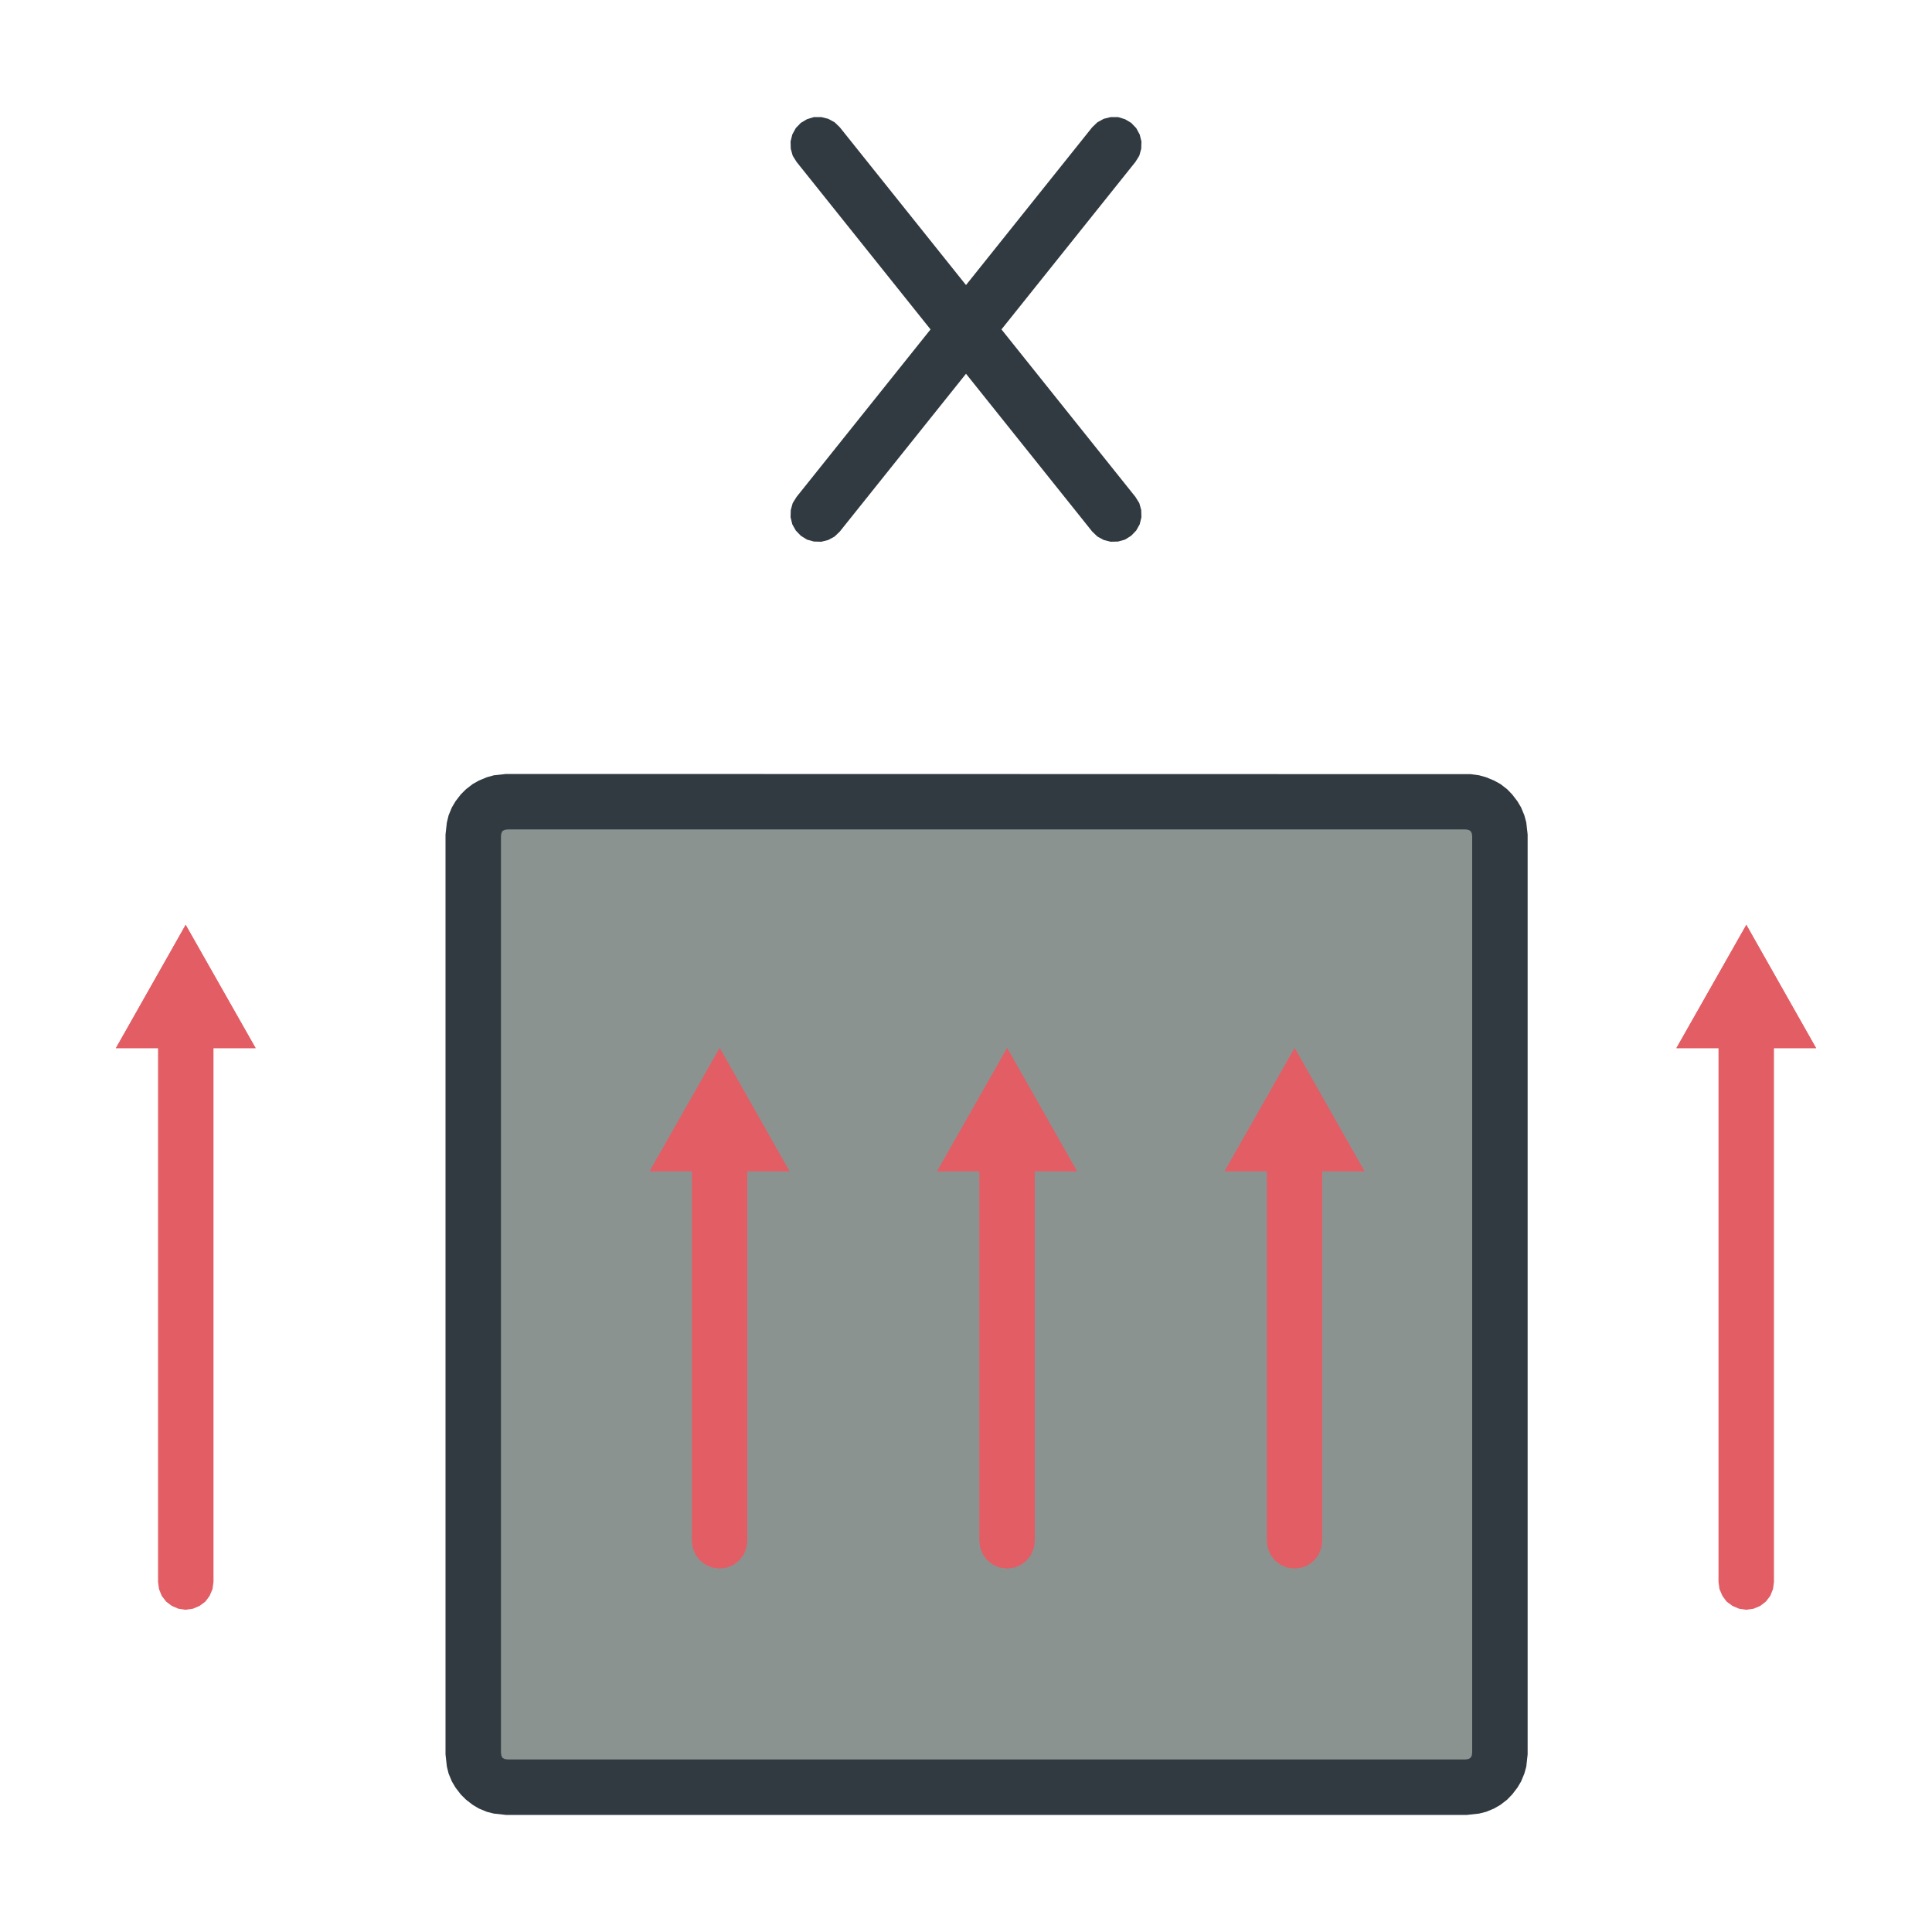
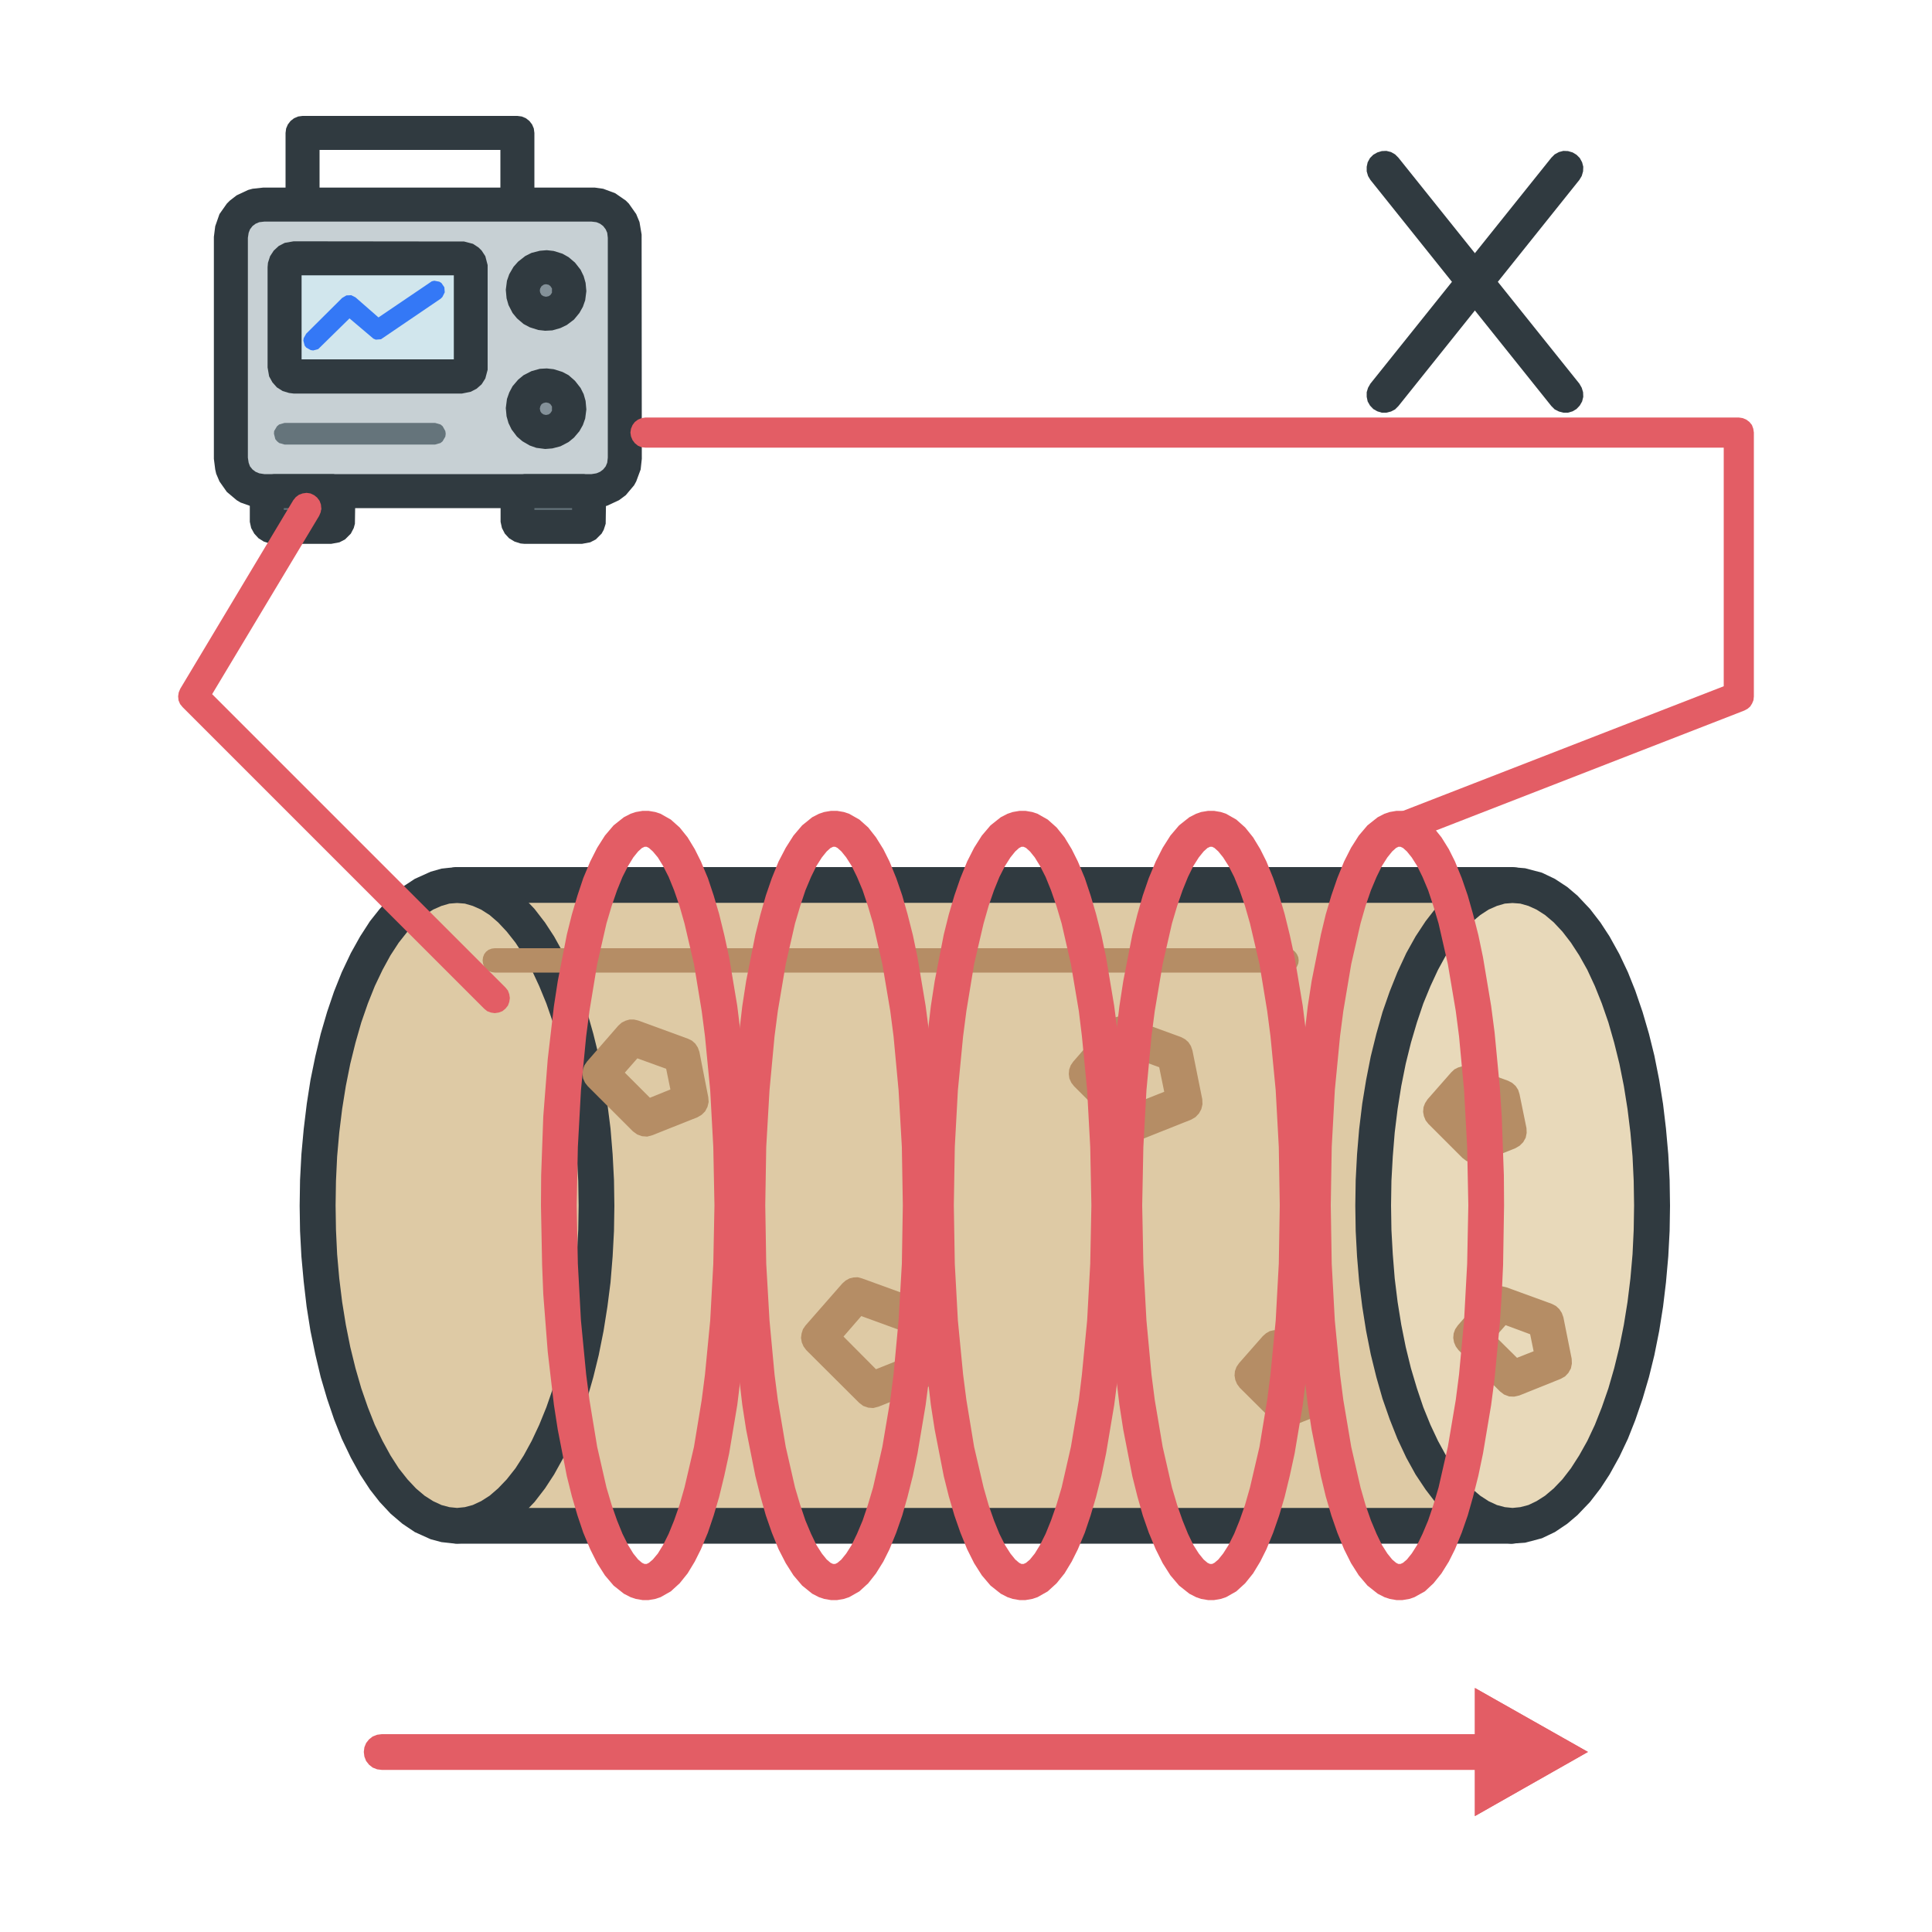
<svg xmlns="http://www.w3.org/2000/svg" viewBox="0 0 1000 1000" role="img" aria-labelledby="title desc">
-   <path fill="#8B9391" d="M759.3 414.9 L763.7 415.5 L767.8 417.2 L771.4 419.9 L774.1 423.4 L775.8 427.5 L776.3 431.9 L776.3 908.1 L775.8 912.5 L774.1 916.6 L771.4 920.1 L767.8 922.8 L763.7 924.5 L759.3 925.1 L261.9 925.1 L257.5 924.5 L253.4 922.8 L249.9 920.1 L247.2 916.6 L245.5 912.5 L244.9 908.1 L244.9 431.9 L245.5 427.5 L247.2 423.4 L249.9 419.9 L253.4 417.2 L257.5 415.5 L261.9 414.9 Z" />
-   <path fill="#303A40" d="M761.2 400.7 L765.6 401.3 L769.2 402.3 L773.3 404.0 L776.6 405.8 L780.1 408.5 L782.7 411.2 L785.4 414.7 L787.3 417.9 L789.0 422.0 L790.0 425.7 L790.7 431.9 L790.7 908.1 L790.0 914.4 L789.0 918.0 L787.3 922.1 L785.4 925.3 L782.7 928.8 L780.1 931.5 L776.6 934.2 L773.3 936.1 L769.2 937.8 L765.6 938.7 L759.3 939.4 L261.9 939.4 L255.6 938.7 L252.0 937.8 L247.9 936.1 L244.7 934.2 L241.2 931.5 L238.5 928.8 L235.8 925.3 L233.9 922.1 L232.2 918.0 L231.3 914.4 L230.6 908.1 L230.6 431.9 L231.3 425.7 L232.2 422.0 L233.9 417.9 L235.8 414.7 L238.5 411.2 L241.2 408.5 L244.7 405.8 L247.9 404.0 L252.0 402.3 L255.6 401.3 L261.9 400.6 Z M758.4 429.3 L262.9 429.3 L261.3 429.5 L260.1 430.1 L259.5 431.3 L259.3 432.9 L259.3 907.1 L259.5 908.7 L260.1 909.9 L261.3 910.5 L262.9 910.7 L758.4 910.7 L760.0 910.5 L761.1 909.9 L761.8 908.7 L762.0 907.1 L762.0 432.9 L761.8 431.3 L761.1 430.1 L760.0 429.5 Z" />
-   <path fill="#303A40" d="M565.3 275.1 L412.3 83.8 L410.3 80.6 L409.3 77.0 L409.2 73.2 L410.1 69.6 L411.9 66.3 L414.5 63.6 L417.7 61.7 L421.3 60.6 L425.1 60.6 L428.7 61.5 L432.0 63.3 L434.7 65.9 L587.7 257.2 L589.7 260.4 L590.7 264.0 L590.8 267.7 L589.9 271.4 L588.1 274.6 L585.5 277.3 L582.3 279.3 L578.7 280.3 L574.9 280.4 L571.3 279.5 L568.0 277.7 Z" />
-   <path fill="#303A40" d="M412.3 257.2 L565.3 65.9 L568.0 63.3 L571.3 61.5 L574.9 60.6 L578.7 60.6 L582.3 61.7 L585.5 63.6 L588.1 66.3 L589.9 69.6 L590.8 73.2 L590.7 77.0 L589.7 80.6 L587.7 83.8 L434.7 275.1 L432.0 277.7 L428.7 279.5 L425.1 280.4 L421.3 280.3 L417.7 279.3 L414.5 277.3 L411.9 274.6 L410.1 271.4 L409.2 267.7 L409.3 264.0 L410.3 260.4 Z" />
-   <path fill="#E35D65" d="M386.8 574.4 L386.8 797.6 L386.3 801.3 L384.9 804.7 L382.6 807.7 L379.6 810.0 L376.2 811.4 L372.5 811.9 L368.7 811.4 L365.3 810.0 L362.3 807.7 L360.0 804.7 L358.6 801.3 L358.1 797.6 L358.1 574.4 L358.6 570.6 L360.0 567.2 L362.3 564.2 L365.3 561.9 L368.7 560.5 L372.5 560.0 L376.2 560.5 L379.6 561.9 L382.6 564.2 L384.9 567.2 L386.3 570.6 Z" />
-   <path fill="#E35D65" d="M372.5 542.5 L408.6 606.2 L336.3 606.2 Z" />
-   <path fill="#E35D65" d="M372.5 542.5 L408.6 606.2 L336.3 606.2 Z" />
-   <path fill="#E35D65" d="M535.6 574.4 L535.6 797.6 L535.1 801.3 L533.7 804.7 L531.4 807.7 L528.4 810.0 L525.0 811.4 L521.3 811.9 L517.5 811.4 L514.1 810.0 L511.1 807.7 L508.8 804.7 L507.4 801.3 L506.9 797.6 L506.9 574.4 L507.4 570.6 L508.8 567.2 L511.1 564.2 L514.1 561.9 L517.5 560.5 L521.3 560.0 L525.0 560.5 L528.4 561.9 L531.4 564.2 L533.7 567.2 L535.1 570.6 Z" />
-   <path fill="#E35D65" d="M521.3 542.5 L557.4 606.2 L485.1 606.2 Z" />
-   <path fill="#E35D65" d="M521.3 542.5 L557.4 606.2 L485.1 606.2 Z" />
-   <path fill="#E35D65" d="M684.4 574.4 L684.4 797.6 L683.9 801.3 L682.5 804.7 L680.2 807.7 L677.2 810.0 L673.8 811.4 L670.1 811.9 L666.3 811.4 L662.9 810.0 L659.9 807.7 L657.6 804.7 L656.2 801.3 L655.7 797.6 L655.7 574.4 L656.2 570.6 L657.6 567.2 L659.9 564.2 L662.9 561.9 L666.3 560.5 L670.1 560.0 L673.8 560.5 L677.2 561.9 L680.2 564.2 L682.5 567.2 L683.9 570.6 Z" />
-   <path fill="#E35D65" d="M670.1 542.5 L706.2 606.2 L633.9 606.2 Z" />
-   <path fill="#E35D65" d="M670.1 542.5 L706.2 606.2 L633.9 606.2 Z" />
-   <path fill="#E35D65" d="M110.5 510.6 L110.5 818.8 L110.0 822.5 L108.5 826.0 L106.3 829.0 L103.3 831.2 L99.8 832.7 L96.1 833.2 L92.4 832.7 L88.9 831.2 L86.0 829.0 L83.7 826.0 L82.3 822.5 L81.8 818.8 L81.8 510.6 L82.3 506.9 L83.7 503.4 L86.0 500.4 L88.9 498.2 L92.4 496.7 L96.1 496.2 L99.8 496.7 L103.3 498.2 L106.3 500.4 L108.5 503.4 L110.0 506.9 Z" />
-   <path fill="#E35D65" d="M96.1 478.7 L132.3 542.5 L60.0 542.5 Z" />
-   <path fill="#E35D65" d="M96.1 478.7 L132.3 542.5 L60.0 542.5 Z" />
-   <path fill="#E35D65" d="M918.2 510.6 L918.2 818.8 L917.7 822.5 L916.3 826.0 L914.0 829.0 L911.1 831.2 L907.6 832.7 L903.9 833.2 L900.2 832.7 L896.7 831.2 L893.7 829.0 L891.5 826.0 L890.0 822.5 L889.5 818.8 L889.5 510.6 L890.0 506.9 L891.5 503.4 L893.7 500.4 L896.7 498.2 L900.2 496.7 L903.9 496.2 L907.6 496.7 L911.1 498.2 L914.0 500.4 L916.3 503.4 L917.7 506.9 Z" />
-   <path fill="#E35D65" d="M903.9 478.7 L940.0 542.5 L867.7 542.5 Z" />
-   <path fill="#E35D65" d="M903.9 478.7 L940.0 542.5 L867.7 542.5 Z" />
+   <path fill="#DECAA5" d="M782.9 458.1 L782.9 789.8 L236.6 789.8 L236.6 458.1 Z" />
+   <path fill="#303A40" d="M782.9 448.8 L785.3 449.1 L787.6 450.0 L789.5 451.5 L790.9 453.4 L791.9 455.7 L792.2 458.1 L792.2 789.8 L791.9 792.2 L790.9 794.4 L789.5 796.3 L787.6 797.8 L785.3 798.7 L782.9 799.0 L236.6 799.0 L234.2 798.7 L232.0 797.8 L230.0 796.3 L228.6 794.4 L227.6 792.2 L227.3 789.8 L227.3 458.1 L227.6 455.7 L228.6 453.4 L230.0 451.5 L232.0 450.0 L234.2 449.1 L236.6 448.8 Z M773.7 467.3 L245.9 467.3 L245.9 780.5 L773.7 780.5 Z" />
+   <path fill="#DECAA5" d="M308.8 623.9 L308.6 636.9 L307.9 649.9 L306.8 662.6 L305.2 675.2 L303.3 687.4 L300.9 699.2 L298.1 710.6 L295.0 721.4 L291.5 731.6 L287.6 741.2 L283.5 750.0 L279.0 758.1 L274.3 765.3 L269.4 771.7 L264.2 777.1 L258.9 781.7 L253.4 785.2 L247.9 787.7 L242.2 789.3 L236.6 789.8 L230.9 789.3 L225.3 787.7 L219.7 785.2 L214.3 781.7 L209.0 777.1 L203.8 771.7 L198.9 765.3 L194.2 758.1 L189.7 750.0 L185.5 741.2 L181.7 731.6 L178.2 721.4 L175.0 710.6 L172.3 699.2 L169.9 687.4 L167.9 675.2 L166.4 662.6 L165.3 649.9 L164.6 636.9 L164.4 623.9 L164.6 610.9 L165.3 598.0 L166.4 585.2 L167.9 572.7 L169.9 560.5 L172.3 548.6 L175.0 537.3 L178.2 526.4 L181.7 516.2 L185.5 506.6 L189.7 497.8 L194.2 489.7 L198.9 482.5 L203.8 476.1 L209.0 470.7 L214.3 466.2 L219.7 462.7 L225.3 460.1 L230.9 458.6 L236.6 458.1 L242.2 458.6 L247.9 460.1 L253.4 462.7 L258.9 466.2 L264.2 470.7 L269.4 476.1 L274.3 482.5 L279.0 489.7 L283.5 497.8 L287.6 506.6 L291.5 516.2 L295.0 526.4 L298.1 537.3 L300.9 548.6 L303.3 560.5 L305.2 572.7 L306.8 585.2 L307.9 598.0 L308.6 610.9 Z" />
+   <path fill="#303A40" d="M318.0 624.1 L317.8 637.1 L317.1 650.3 L316.0 663.8 L314.4 676.3 L312.4 688.9 L309.9 701.4 L307.1 712.8 L303.9 724.0 L300.1 735.1 L296.2 744.7 L291.9 754.0 L286.8 763.2 L282.1 770.4 L276.7 777.4 L270.2 784.2 L264.9 788.7 L258.5 793.0 L251.7 796.2 L243.1 798.5 L235.8 799.0 L228.5 798.2 L222.9 796.7 L214.7 793.0 L208.3 788.7 L202.2 783.5 L196.5 777.4 L191.5 771.0 L186.4 763.2 L181.6 754.5 L176.9 744.7 L172.9 734.6 L169.3 724.0 L166.0 712.8 L163.2 701.0 L160.7 688.9 L158.7 676.3 L157.2 663.4 L156.0 650.3 L155.3 637.1 L155.1 624.1 L155.3 610.8 L156.0 597.5 L157.2 584.4 L158.8 571.2 L160.7 559.0 L163.2 546.8 L166.0 535.1 L169.3 523.8 L172.9 513.2 L176.9 503.2 L181.6 493.3 L186.4 484.7 L191.5 476.8 L196.5 470.5 L202.2 464.3 L208.3 459.1 L214.7 454.9 L222.9 451.2 L228.5 449.6 L235.8 448.8 L243.1 449.4 L251.7 451.7 L258.5 454.9 L264.9 459.1 L270.2 463.6 L276.7 470.5 L282.1 477.5 L286.8 484.7 L291.9 493.9 L296.2 503.2 L300.1 512.7 L303.9 523.8 L307.1 535.1 L309.9 546.4 L312.4 559.0 L314.4 571.5 L316.0 584.1 L317.1 597.5 L317.8 610.8 Z M299.5 623.9 L299.3 611.2 L298.6 598.6 L297.6 586.2 L296.1 574.0 L294.2 562.1 L291.9 550.6 L289.2 539.7 L286.2 529.2 L282.8 519.4 L279.1 510.4 L275.2 502.0 L271.1 494.5 L266.8 487.9 L262.3 482.2 L257.8 477.4 L253.4 473.6 L249.0 470.8 L244.7 468.9 L240.6 467.7 L236.6 467.4 L232.6 467.7 L228.5 468.9 L224.2 470.8 L219.8 473.6 L215.3 477.4 L210.9 482.2 L206.4 487.9 L202.1 494.5 L198.0 502.0 L194.0 510.4 L190.4 519.4 L187.0 529.2 L184.0 539.7 L181.3 550.6 L179.0 562.1 L177.1 574.0 L175.6 586.2 L174.5 598.6 L173.9 611.2 L173.7 623.9 L173.9 636.6 L174.5 649.2 L175.6 661.7 L177.1 673.9 L179.0 685.7 L181.3 697.2 L184.0 708.2 L187.0 718.6 L190.4 728.4 L194.0 737.5 L198.0 745.8 L202.1 753.3 L206.4 760.0 L210.9 765.7 L215.3 770.4 L219.8 774.2 L224.2 777.0 L228.5 779.0 L232.6 780.1 L236.6 780.5 L240.6 780.1 L244.7 779.0 L249.0 777.0 L253.4 774.2 L257.8 770.4 L262.3 765.7 L266.8 760.0 L271.1 753.3 L275.2 745.8 L279.1 737.5 L282.8 728.4 L286.2 718.6 L289.2 708.2 L291.9 697.2 L294.2 685.7 L296.1 673.9 L297.6 661.7 L298.6 649.2 L299.3 636.6 Z" />
+   <path fill="#E8D9BA" d="M855.1 623.9 L854.9 636.9 L854.2 649.9 L853.1 662.6 L851.6 675.2 L849.6 687.4 L847.2 699.2 L844.5 710.6 L841.3 721.4 L837.8 731.6 L834.0 741.2 L829.8 750.0 L825.4 758.1 L820.6 765.3 L815.7 771.7 L810.5 777.1 L805.2 781.7 L799.8 785.2 L794.2 787.7 L788.6 789.3 L782.9 789.8 L777.3 789.3 L771.6 787.7 L766.1 785.2 L760.6 781.7 L755.3 777.1 L750.1 771.7 L745.2 765.3 L740.5 758.1 L736.0 750.0 L731.9 741.2 L728.0 731.6 L724.5 721.4 L721.4 710.6 L718.6 699.2 L716.2 687.4 L714.3 675.2 L712.7 662.6 L711.6 649.9 L710.9 636.9 L710.7 623.9 L710.9 610.9 L711.6 598.0 L712.7 585.2 L714.3 572.7 L716.2 560.5 L718.6 548.6 L721.4 537.3 L724.5 526.4 L728.0 516.2 L731.9 506.6 L736.0 497.8 L740.5 489.7 L745.2 482.5 L750.1 476.1 L755.3 470.7 L760.6 466.2 L766.1 462.7 L771.6 460.1 L777.3 458.6 L782.9 458.1 L788.6 458.6 L794.2 460.1 L799.8 462.7 L805.2 466.2 L810.5 470.7 L815.7 476.1 L820.6 482.5 L825.4 489.7 L829.8 497.8 L834.0 506.6 L837.8 516.2 L841.3 526.4 L844.5 537.3 L847.2 548.6 L849.6 560.5 L851.6 572.7 L853.1 585.2 L854.2 598.0 L854.9 610.9 Z" />
+   <path fill="#303A40" d="M864.4 624.1 L864.2 637.1 L863.5 650.3 L862.3 663.8 L860.8 676.3 L858.8 688.9 L856.3 701.4 L853.5 712.8 L850.2 724.0 L846.4 735.1 L842.6 744.7 L838.2 754.0 L833.1 763.2 L828.4 770.4 L823.0 777.4 L816.5 784.2 L811.2 788.7 L804.8 793.0 L798.1 796.2 L789.4 798.5 L782.1 799.0 L774.8 798.2 L769.2 796.7 L761.0 793.0 L754.6 788.7 L748.6 783.5 L742.8 777.4 L737.9 771.0 L732.7 763.2 L727.9 754.5 L723.3 744.7 L719.3 734.6 L715.6 724.0 L712.4 712.8 L709.5 701.0 L707.1 688.9 L705.1 676.3 L703.5 663.4 L702.4 650.3 L701.7 637.1 L701.5 624.1 L701.7 610.8 L702.4 597.5 L703.5 584.4 L705.1 571.2 L707.1 559.0 L709.5 546.8 L712.4 535.1 L715.6 523.8 L719.3 513.2 L723.3 503.2 L727.9 493.3 L732.7 484.7 L737.9 476.8 L742.8 470.5 L748.6 464.3 L754.6 459.1 L761.0 454.9 L769.2 451.2 L774.8 449.6 L782.1 448.8 L789.4 449.4 L798.1 451.7 L804.8 454.9 L811.2 459.1 L816.5 463.6 L823.0 470.5 L828.4 477.5 L833.1 484.7 L838.2 493.9 L842.6 503.2 L846.4 512.7 L850.2 523.8 L853.5 535.1 L856.3 546.4 L858.8 559.0 L860.8 571.5 L862.3 584.1 L863.5 597.5 L864.2 610.8 Z M845.8 623.9 L845.6 611.2 L845.0 598.6 L843.9 586.2 L842.4 574.0 L840.5 562.1 L838.2 550.6 L835.5 539.7 L832.5 529.2 L829.1 519.4 L825.5 510.4 L821.6 502.0 L817.4 494.5 L813.1 487.9 L808.7 482.2 L804.2 477.4 L799.7 473.6 L795.3 470.8 L791.1 468.9 L786.9 467.7 L782.9 467.4 L778.9 467.7 L774.8 468.9 L770.5 470.8 L766.2 473.6 L761.7 477.4 L757.2 482.2 L752.8 487.9 L748.4 494.5 L744.3 502.0 L740.4 510.4 L736.7 519.4 L733.4 529.2 L730.3 539.7 L727.6 550.6 L725.3 562.1 L723.4 574.0 L721.9 586.2 L720.9 598.6 L720.2 611.2 L720.0 623.9 L720.2 636.6 L720.9 649.2 L721.9 661.7 L723.4 673.9 L725.3 685.7 L727.6 697.2 L730.3 708.2 L733.4 718.6 L736.7 728.4 L740.4 737.5 L744.3 745.8 L748.4 753.3 L752.8 760.0 L757.2 765.7 L761.7 770.4 L766.2 774.2 L770.5 777.0 L774.8 779.0 L778.9 780.1 L782.9 780.5 L786.9 780.1 L791.1 779.0 L795.3 777.0 L799.7 774.2 L804.2 770.4 L808.7 765.7 L813.1 760.0 L817.4 753.3 L821.6 745.8 L825.5 737.5 L829.1 728.4 L832.5 718.6 L835.5 708.2 L838.2 697.2 L840.5 685.7 L842.4 673.9 L843.9 661.7 L845.0 649.2 L845.6 636.6 Z" />
+   <path fill="#B58D65" d="M665.8 503.4 L256.1 503.4 L254.5 503.2 L252.9 502.6 L251.6 501.6 L250.6 500.3 L250.0 498.7 L249.8 497.1 L250.0 495.5 L250.6 493.9 L251.6 492.6 L252.9 491.6 L254.5 491.0 L256.1 490.8 L665.8 490.8 L667.5 491.0 L669.0 491.6 L670.3 492.6 L671.3 493.9 L672.0 495.5 L672.2 497.1 L672.0 498.7 L671.3 500.3 L670.3 501.6 L669.0 502.6 L667.5 503.2 Z" />
+   <path fill="#B58D65" d="M304.2 562.2 L302.8 560.4 L301.8 558.2 L301.5 555.9 L301.7 553.6 L302.5 551.4 L303.8 549.5 L320.1 530.8 L321.8 529.3 L323.8 528.3 L325.9 527.7 L328.1 527.7 L330.3 528.2 L356.0 537.6 L358.1 538.6 L359.9 540.2 L361.2 542.2 L362.0 544.4 L366.6 567.9 L366.8 570.4 L366.2 572.9 L365.0 575.2 L363.2 577.0 L361.0 578.3 L337.6 587.6 L335.0 588.3 L332.3 588.1 L329.8 587.2 L327.6 585.6 Z M323.4 555.2 L336.4 568.2 L347.0 563.9 L344.8 553.2 L329.9 547.8 Z" />
+   <path fill="#B58D65" d="M417.3 698.8 L415.9 696.9 L415.0 694.8 L414.6 692.5 L414.9 690.2 L415.6 688.0 L416.9 686.1 L436.0 664.3 L437.7 662.8 L439.7 661.7 L441.8 661.2 L444.0 661.1 L446.2 661.7 L476.2 672.6 L478.3 673.7 L480.1 675.2 L481.4 677.2 L482.2 679.5 L487.6 706.8 L487.8 709.3 L487.2 711.8 L486.0 714.1 L484.2 715.9 L482.0 717.2 L454.7 728.1 L452.0 728.8 L449.4 728.6 L446.8 727.7 L444.7 726.1 Z M436.6 691.8 L453.4 708.7 L467.9 702.9 L465.0 688.2 L445.8 681.2 Z" />
+   <path fill="#B58D65" d="M555.9 562.2 L554.5 560.4 L553.5 558.2 L553.2 555.9 L553.4 553.6 L554.2 551.4 L555.5 549.5 L573.2 529.2 L574.9 527.8 L576.8 526.7 L579.0 526.1 L581.2 526.1 L583.4 526.6 L611.3 536.8 L613.4 537.9 L615.1 539.4 L616.4 541.4 L617.2 543.7 L622.3 569.0 L622.4 571.6 L621.8 574.1 L620.6 576.3 L618.8 578.2 L616.6 579.5 L591.2 589.6 L588.6 590.2 L585.9 590.1 L583.4 589.2 L581.2 587.5 Z M575.1 555.2 L590.0 570.1 L602.6 565.1 L600.0 552.4 L583.0 546.2 Z" />
+   <path fill="#B58D65" d="M641.7 718.3 L640.3 716.4 L639.4 714.3 L639.0 712.0 L639.2 709.7 L640.0 707.5 L641.3 705.6 L653.6 691.6 L655.3 690.1 L657.2 689.0 L659.4 688.5 L661.6 688.5 L663.7 689.0 L683.1 696.0 L685.2 697.1 L686.9 698.7 L688.2 700.6 L689.0 702.9 L692.5 720.4 L692.6 723.0 L692.1 725.5 L690.9 727.8 L689.1 729.6 L686.9 730.9 L669.3 737.9 L666.7 738.5 L664.0 738.4 L661.5 737.4 L659.3 735.8 Z M661.0 711.3 L668.1 718.4 L672.8 716.5 L671.8 711.6 L663.4 708.6 Z" />
+   <path fill="#B58D65" d="M739.3 581.7 L737.9 579.9 L737.0 577.7 L736.6 575.5 L736.8 573.1 L737.6 571.0 L738.9 569.0 L751.2 555.0 L752.8 553.5 L754.8 552.5 L756.9 551.9 L759.1 551.9 L761.3 552.4 L780.6 559.4 L782.7 560.5 L784.5 562.1 L785.8 564.1 L786.5 566.3 L790.1 583.9 L790.2 586.4 L789.7 588.9 L788.4 591.2 L786.6 593.0 L784.4 594.3 L766.9 601.3 L764.2 601.9 L761.5 601.8 L759.0 600.9 L756.9 599.3 Z M758.5 574.7 L765.6 581.8 L770.4 579.9 L769.4 575.0 L760.9 572.0 Z" />
+   <path fill="#B58D65" d="M754.9 698.8 L753.5 696.9 L752.6 694.8 L752.2 692.5 L752.4 690.2 L753.2 688.0 L754.5 686.1 L769.5 668.9 L771.2 667.5 L773.1 666.4 L775.3 665.9 L777.5 665.8 L779.7 666.3 L803.3 674.9 L805.4 676.0 L807.1 677.6 L808.4 679.6 L809.2 681.8 L813.5 703.3 L813.6 705.8 L813.1 708.3 L811.8 710.6 L810.1 712.4 L807.8 713.7 L786.4 722.3 L783.7 722.9 L781.1 722.8 L778.5 721.8 L776.4 720.2 Z M774.1 691.8 L785.2 702.8 L793.8 699.4 L792.0 690.6 L779.3 685.9 Z" />
+   <path fill="#303A40" d="M165.4 77.6 L165.4 105.9 L165.1 108.2 L164.2 110.3 L162.8 112.1 L161.0 113.5 L158.9 114.4 L156.6 114.7 L154.3 114.4 L152.2 113.5 L150.4 112.1 L149.0 110.3 L148.1 108.2 L147.8 105.9 L147.8 68.8 L148.1 66.5 L149.0 64.4 L150.4 62.6 L152.2 61.2 L154.3 60.3 L156.6 60.0 L267.8 60.0 L270.1 60.3 L272.2 61.2 L274.0 62.6 L275.4 64.4 L276.3 66.5 L276.6 68.8 L276.6 105.9 L276.3 108.2 L275.4 110.3 L274.0 112.1 L272.2 113.5 L270.1 114.4 L267.8 114.7 L265.5 114.4 L263.4 113.5 L261.6 112.1 L260.2 110.3 L259.3 108.2 L259.0 105.9 L259.0 77.6 Z" />
+   <path fill="#C7D0D4" d="M306.7 105.9 L311.0 106.4 L315.1 108.1 L318.5 110.8 L321.2 114.2 L322.8 118.2 L323.4 122.6 L323.4 237.5 L322.8 241.8 L321.2 245.8 L318.5 249.3 L315.1 251.9 L311.0 253.6 L306.7 254.2 L136.2 254.2 L131.9 253.6 L127.9 251.9 L124.4 249.3 L121.7 245.8 L120.1 241.8 L119.5 237.5 L119.5 122.6 L120.1 118.2 L121.7 114.2 L124.4 110.8 L127.9 108.1 L131.9 106.4 L136.2 105.9 Z" />
+   <path fill="#303A40" d="M307.9 97.1 L312.2 97.7 L318.4 100.0 L323.9 103.8 L325.5 105.4 L329.3 110.8 L331.0 114.9 L332.1 121.4 L332.2 237.5 L331.6 243.0 L329.3 249.2 L328.2 251.2 L323.9 256.3 L320.4 258.9 L314.4 261.7 L312.2 262.3 L306.7 263.0 L136.2 263.0 L130.7 262.3 L124.5 260.1 L122.5 258.9 L117.4 254.6 L113.6 249.2 L111.9 245.2 L111.4 243.0 L110.7 237.5 L110.7 122.6 L111.4 117.1 L113.6 110.8 L117.4 105.4 L119.0 103.8 L122.5 101.1 L128.5 98.3 L130.7 97.7 L136.2 97.1 Z M306.2 114.7 L136.8 114.7 L134.2 115.0 L132.3 115.8 L130.7 117.0 L129.4 118.7 L128.7 120.5 L128.3 123.1 L128.3 236.9 L128.7 239.5 L129.4 241.4 L130.7 243.0 L132.3 244.2 L134.2 245.0 L136.8 245.4 L306.2 245.4 L308.7 245.0 L310.6 244.2 L312.2 243.0 L313.5 241.4 L314.3 239.5 L314.6 236.9 L314.6 123.1 L314.3 120.5 L313.5 118.7 L312.2 117.0 L310.6 115.8 L308.7 115.0 Z" />
+   <path fill="#D1E6ED" d="M239.1 133.7 L241.4 134.3 L242.3 135.0 L243.5 137.1 L243.7 138.3 L243.7 190.2 L243.1 192.5 L241.4 194.2 L239.1 194.9 L152.0 194.9 L149.6 194.2 L147.9 192.5 L147.3 190.2 L147.3 138.3 L147.9 136.0 L149.6 134.3 L152.0 133.7 Z" />
+   <path fill="#303A40" d="M240.2 125.0 L244.8 126.2 L247.7 128.1 L249.3 129.7 L251.2 132.6 L252.4 137.2 L252.4 191.4 L251.2 195.9 L249.3 198.9 L246.7 201.2 L243.6 202.8 L239.1 203.7 L152.0 203.7 L149.6 203.4 L146.3 202.4 L143.3 200.5 L141.0 197.9 L139.3 194.8 L138.5 190.2 L138.5 138.3 L138.7 136.0 L139.8 132.6 L141.7 129.7 L144.3 127.3 L147.4 125.7 L152.0 124.9 Z M156.1 142.5 L156.1 186.0 L234.9 186.0 L234.9 142.5 Z" />
+   <path fill="#3478F6" d="M180.9 164.8 L164.7 180.7 L162.1 181.4 L160.8 181.2 L158.5 179.9 L157.7 178.9 L157.0 176.3 L157.2 175.0 L158.5 172.7 L177.1 154.2 L179.3 152.9 L181.8 152.8 L184.0 153.9 L195.9 164.3 L223.5 145.6 L224.8 145.3 L227.4 145.8 L228.5 146.5 L230.0 148.7 L230.2 151.3 L229.0 153.7 L228.1 154.6 L197.2 175.6 L194.5 175.8 L193.3 175.3 Z" />
+   <path fill="#849199" d="M294.7 150.4 L294.3 153.5 L293.6 155.5 L291.2 158.9 L288.7 160.8 L286.8 161.7 L282.6 162.4 L278.5 161.7 L276.6 160.8 L274.1 158.9 L271.7 155.5 L271.0 153.5 L270.6 150.4 L271.3 146.2 L272.8 143.5 L274.1 141.8 L277.5 139.4 L279.5 138.7 L282.6 138.3 L285.8 138.7 L287.7 139.4 L291.2 141.8 L292.5 143.5 L294.0 146.2 Z" />
+   <path fill="#303A40" d="M303.5 150.7 L302.9 155.4 L301.7 158.8 L299.9 162.0 L297.1 165.4 L293.4 168.2 L290.1 169.8 L285.9 171.0 L282.2 171.2 L278.6 170.8 L274.2 169.4 L271.0 167.7 L267.6 164.8 L265.3 162.0 L263.2 157.9 L262.2 154.4 L261.8 150.0 L262.4 145.3 L263.6 141.9 L265.8 138.1 L268.2 135.4 L271.9 132.5 L275.1 130.9 L279.4 129.8 L283.0 129.5 L286.6 129.9 L291.1 131.3 L294.3 133.1 L297.6 135.9 L300.5 139.6 L302.1 142.9 L303.1 146.4 Z M285.7 151.5 L285.7 149.3 L284.9 148.1 L284.0 147.4 L282.6 147.1 L281.5 147.3 L280.3 148.1 L279.6 149.3 L279.4 150.4 L279.6 151.5 L280.3 152.7 L281.3 153.3 L282.6 153.6 L284.0 153.3 L284.9 152.7 Z" />
+   <path fill="#849199" d="M294.7 211.5 L294.3 214.7 L293.6 216.6 L291.2 220.1 L287.7 222.5 L284.7 223.4 L282.6 223.6 L280.5 223.4 L277.5 222.5 L274.1 220.1 L271.7 216.6 L271.0 214.7 L270.6 211.5 L271.3 207.4 L272.2 205.5 L274.1 203.0 L275.7 201.7 L278.5 200.2 L282.6 199.5 L286.8 200.2 L289.5 201.7 L291.2 203.0 L293.1 205.5 L294.0 207.4 Z" />
+   <path fill="#303A40" d="M303.5 211.9 L302.9 216.6 L301.7 220.0 L299.9 223.2 L297.1 226.5 L294.3 228.8 L290.1 231.0 L285.9 232.1 L282.2 232.4 L277.6 231.8 L274.2 230.6 L270.4 228.4 L267.6 226.0 L264.8 222.3 L263.2 219.0 L262.2 215.5 L261.8 211.2 L262.4 206.5 L263.6 203.1 L265.3 199.9 L268.2 196.5 L271.0 194.2 L275.1 192.1 L279.4 190.9 L283.0 190.7 L286.6 191.1 L291.1 192.5 L294.3 194.2 L297.6 197.1 L300.5 200.8 L302.1 204.0 L303.1 207.5 Z M285.7 212.6 L285.7 210.4 L284.9 209.2 L284.0 208.6 L282.6 208.3 L281.3 208.6 L280.3 209.2 L279.7 210.2 L279.4 211.5 L279.7 212.9 L280.3 213.8 L281.3 214.5 L282.6 214.8 L284.0 214.5 L284.9 213.8 Z" />
+   <path fill="#65747B" d="M225.2 230.1 L147.3 230.1 L144.5 229.3 L143.4 228.4 L142.5 227.3 L141.8 224.5 L141.9 223.1 L143.4 220.6 L144.5 219.7 L147.3 218.9 L225.2 218.9 L228.0 219.7 L229.1 220.6 L230.5 223.1 L230.7 224.5 L230.5 226.0 L229.1 228.4 L228.0 229.3 Z" />
+   <path fill="#65747B" d="M141.8 254.2 L172.4 254.3 L174.0 255.3 L175.0 256.9 L175.1 257.9 L175.1 269.0 L174.6 270.9 L173.3 272.2 L171.4 272.7 L141.8 272.7 L139.9 272.2 L138.5 270.9 L138.0 269.0 L138.0 257.9 L138.5 256.0 L139.9 254.7 Z" />
+   <path fill="#303A40" d="M172.6 245.4 L176.6 246.5 L179.4 248.3 L181.6 250.7 L183.1 253.5 L183.7 255.8 L183.9 257.9 L183.7 271.1 L183.1 273.3 L181.6 276.2 L178.6 279.2 L175.7 280.7 L171.4 281.5 L141.8 281.5 L139.6 281.3 L136.5 280.3 L133.8 278.6 L131.6 276.2 L130.0 273.3 L129.3 270.1 L129.3 256.7 L130.4 252.7 L132.1 249.9 L134.5 247.7 L137.4 246.2 L141.8 245.4 Z M146.9 263.0 L146.9 263.9 L166.3 263.9 L166.3 263.0 Z" />
+   <path fill="#65747B" d="M271.5 254.2 L302.1 254.3 L303.8 255.3 L304.4 256.0 L304.9 257.9 L304.9 269.0 L304.4 270.9 L303.0 272.2 L301.2 272.7 L271.5 272.7 L269.7 272.2 L268.3 270.9 L267.8 269.0 L267.8 257.9 L268.3 256.0 L269.7 254.7 Z" />
+   <path fill="#303A40" d="M302.3 245.4 L306.4 246.5 L309.2 248.3 L311.4 250.7 L312.5 252.7 L313.5 255.8 L313.7 257.9 L313.5 271.1 L312.5 274.2 L311.4 276.2 L308.4 279.2 L305.5 280.7 L301.2 281.5 L271.5 281.5 L269.4 281.3 L266.3 280.3 L263.5 278.6 L261.3 276.2 L259.8 273.3 L259.1 270.1 L259.1 256.7 L260.2 252.7 L261.9 249.9 L264.3 247.7 L267.2 246.2 L271.5 245.4 Z M276.6 263.9 L296.1 263.9 L296.1 263.0 L276.6 263.0 Z" />
+   <path fill="#E35D65" d="M93.3 356.5 L151.8 258.9 L153.1 257.3 L154.7 256.1 L156.6 255.4 L158.7 255.1 L160.7 255.4 L162.6 256.3 L164.1 257.5 L165.4 259.2 L166.1 261.1 L166.3 263.1 L166.0 265.1 L165.2 267.0 L109.8 359.3 L261.6 511.1 L262.9 512.7 L263.6 514.6 L263.9 516.6 L263.6 518.6 L262.9 520.5 L261.6 522.1 L260.0 523.4 L258.1 524.1 L256.1 524.4 L254.1 524.1 L252.2 523.4 L250.6 522.1 L94.5 366.0 L93.2 364.4 L92.4 362.5 L92.2 360.4 L92.5 358.4 Z" />
+   <path fill="#E35D65" d="M388.3 624.0 L387.7 654.7 L387.0 669.9 L386.1 685.0 L383.3 713.5 L381.6 727.3 L377.4 752.3 L374.9 763.8 L372.2 774.9 L369.4 784.4 L366.4 793.3 L362.8 801.9 L359.6 808.3 L355.9 814.4 L351.8 819.5 L347.2 823.7 L341.9 826.7 L339.2 827.6 L335.7 828.2 L332.6 828.2 L329.1 827.6 L326.4 826.7 L322.9 824.9 L317.6 820.7 L313.1 815.4 L309.1 809.1 L305.5 801.9 L301.9 793.3 L298.9 784.4 L296.0 774.5 L293.4 764.1 L288.7 740.0 L286.7 727.1 L283.5 699.6 L281.2 669.9 L280.6 654.7 L280.0 624.0 L280.1 608.4 L281.2 577.9 L283.5 548.3 L286.7 520.8 L288.7 507.8 L293.4 483.7 L296.0 473.3 L298.9 463.5 L301.9 454.5 L305.5 445.9 L309.1 438.8 L313.1 432.5 L317.6 427.2 L322.9 423.0 L326.4 421.2 L329.1 420.3 L332.6 419.7 L335.7 419.7 L339.2 420.3 L341.9 421.2 L347.2 424.2 L351.8 428.3 L355.9 433.4 L359.6 439.5 L362.8 445.9 L366.4 454.5 L369.4 463.5 L372.2 473.0 L374.9 484.0 L377.4 495.5 L381.6 520.6 L383.3 534.4 L386.1 562.8 L387.0 577.9 L388.1 608.4 Z M369.8 623.9 L369.2 593.7 L367.6 564.3 L364.9 536.4 L363.2 523.3 L359.2 499.0 L354.3 478.0 L351.7 468.9 L348.9 460.8 L346.1 453.9 L343.2 448.2 L340.5 443.8 L337.9 440.7 L335.9 438.9 L334.7 438.3 L333.6 438.3 L332.3 438.9 L330.3 440.7 L327.8 443.8 L325.1 448.2 L322.2 453.9 L319.4 460.8 L316.6 468.9 L313.9 478.0 L309.1 499.0 L305.1 523.3 L303.4 536.4 L300.7 564.3 L299.1 593.7 L298.5 623.9 L299.1 654.1 L300.7 683.5 L303.4 711.4 L305.1 724.6 L309.1 748.9 L313.9 769.9 L316.6 779.0 L319.4 787.0 L322.2 793.9 L325.1 799.7 L327.8 804.1 L330.3 807.2 L332.3 808.9 L333.6 809.5 L334.7 809.5 L335.9 808.9 L337.9 807.2 L340.5 804.1 L343.2 799.7 L346.1 793.9 L348.9 787.0 L351.7 779.0 L354.3 769.9 L359.2 748.9 L363.2 724.6 L364.9 711.4 L367.6 683.5 L369.2 654.1 Z" />
+   <path fill="#E35D65" d="M485.9 624.0 L485.3 654.7 L484.6 669.9 L483.6 685.0 L480.9 713.5 L479.1 727.3 L474.9 752.3 L472.5 763.8 L469.7 774.9 L467.0 784.4 L463.9 793.3 L460.4 801.9 L457.2 808.3 L453.4 814.4 L449.4 819.5 L444.8 823.7 L439.5 826.7 L436.8 827.6 L433.3 828.2 L430.1 828.2 L426.6 827.6 L423.9 826.7 L420.4 824.9 L415.2 820.7 L410.7 815.4 L406.7 809.1 L403.0 801.9 L399.5 793.3 L396.4 784.4 L393.6 774.5 L391.0 764.1 L386.2 740.0 L384.2 727.1 L381.0 699.6 L378.8 669.9 L378.1 654.7 L377.6 624.0 L377.7 608.4 L378.8 577.9 L381.0 548.3 L384.2 520.8 L386.2 507.8 L391.0 483.7 L393.6 473.3 L396.4 463.5 L399.5 454.5 L403.0 445.9 L406.7 438.8 L410.7 432.5 L415.2 427.2 L420.4 423.0 L423.9 421.2 L426.6 420.3 L430.1 419.7 L433.3 419.7 L436.8 420.3 L439.5 421.2 L444.8 424.2 L449.4 428.3 L453.4 433.4 L457.2 439.5 L460.4 445.9 L463.9 454.5 L467.0 463.5 L469.7 473.0 L472.5 484.0 L474.9 495.5 L479.1 520.6 L480.9 534.4 L483.6 562.8 L484.6 577.9 L485.7 608.4 Z M467.3 623.9 L466.8 593.7 L465.1 564.3 L462.5 536.4 L460.8 523.3 L456.7 499.0 L451.9 478.0 L449.2 468.9 L446.5 460.8 L443.6 453.9 L440.8 448.2 L438.0 443.8 L435.5 440.7 L433.5 438.9 L432.3 438.3 L431.2 438.3 L429.9 438.9 L427.9 440.7 L425.4 443.8 L422.6 448.2 L419.8 453.9 L416.9 460.8 L414.2 468.9 L411.5 478.0 L406.7 499.0 L402.6 523.3 L400.9 536.4 L398.3 564.3 L396.6 593.7 L396.1 623.9 L396.6 654.1 L398.3 683.5 L400.9 711.4 L402.6 724.6 L406.7 748.9 L411.5 769.9 L414.2 779.0 L416.9 787.0 L419.8 793.9 L422.6 799.7 L425.4 804.1 L427.9 807.2 L429.9 808.9 L431.2 809.5 L432.3 809.5 L433.5 808.9 L435.5 807.2 L438.0 804.1 L440.8 799.7 L443.6 793.9 L446.5 787.0 L449.2 779.0 L451.9 769.9 L456.7 748.9 L460.8 724.6 L462.5 711.4 L465.1 683.5 L466.8 654.1 Z" />
+   <path fill="#E35D65" d="M583.4 624.0 L582.9 654.7 L582.2 669.9 L581.2 685.0 L578.5 713.5 L576.7 727.3 L572.5 752.3 L570.1 763.8 L567.3 774.9 L564.5 784.4 L561.5 793.3 L557.9 801.9 L554.7 808.3 L551.0 814.4 L546.9 819.5 L542.3 823.7 L537.0 826.7 L534.3 827.6 L530.8 828.2 L527.7 828.2 L524.2 827.6 L521.5 826.7 L518.0 824.9 L512.7 820.7 L508.2 815.4 L504.2 809.1 L500.6 801.9 L497.1 793.3 L494.0 784.4 L491.1 774.5 L488.5 764.1 L483.8 740.0 L481.8 727.1 L478.6 699.6 L476.4 669.9 L475.7 654.7 L475.1 624.0 L475.3 608.4 L476.4 577.9 L478.6 548.3 L481.8 520.8 L483.8 507.8 L488.5 483.7 L491.1 473.3 L494.0 463.5 L497.1 454.5 L500.6 445.9 L504.2 438.8 L508.2 432.5 L512.7 427.2 L518.0 423.0 L521.5 421.2 L524.2 420.3 L527.7 419.7 L530.8 419.7 L534.3 420.3 L537.0 421.2 L542.3 424.2 L546.9 428.3 L551.0 433.4 L554.7 439.5 L557.9 445.9 L561.5 454.5 L564.5 463.5 L567.3 473.0 L570.1 484.0 L572.5 495.5 L576.7 520.6 L578.5 534.4 L581.2 562.8 L582.2 577.9 L583.3 608.4 Z M564.9 623.9 L564.3 593.7 L562.7 564.3 L560.0 536.4 L558.4 523.3 L554.3 499.0 L549.5 478.0 L546.8 468.9 L544.0 460.8 L541.2 453.9 L538.3 448.2 L535.6 443.8 L533.1 440.7 L531.1 438.9 L529.8 438.3 L528.7 438.3 L527.5 438.9 L525.5 440.7 L523.0 443.8 L520.2 448.2 L517.3 453.9 L514.5 460.8 L511.7 468.9 L509.1 478.0 L504.2 499.0 L500.2 523.3 L498.5 536.4 L495.8 564.3 L494.2 593.7 L493.7 623.9 L494.2 654.1 L495.8 683.5 L498.5 711.4 L500.2 724.6 L504.2 748.9 L509.1 769.9 L511.7 779.0 L514.5 787.0 L517.3 793.9 L520.2 799.7 L523.0 804.1 L525.5 807.2 L527.5 808.9 L528.7 809.5 L529.8 809.5 L531.1 808.9 L533.1 807.2 L535.6 804.1 L538.3 799.7 L541.2 793.9 L544.0 787.0 L546.8 779.0 L549.5 769.9 L554.3 748.9 L558.4 724.6 L560.0 711.4 L562.7 683.5 L564.3 654.1 Z" />
+   <path fill="#E35D65" d="M681.0 624.0 L680.4 654.7 L679.7 669.9 L678.7 685.0 L676.0 713.5 L674.3 727.3 L670.1 752.3 L667.6 763.8 L664.9 774.9 L662.1 784.4 L659.0 793.3 L655.5 801.9 L652.3 808.3 L648.6 814.4 L644.5 819.5 L639.9 823.7 L634.6 826.7 L631.9 827.6 L628.4 828.2 L625.3 828.2 L621.7 827.6 L619.1 826.7 L615.6 824.9 L610.3 820.7 L605.8 815.4 L601.8 809.1 L598.2 801.9 L594.6 793.3 L591.5 784.4 L588.7 774.5 L586.1 764.1 L581.4 740.0 L579.4 727.1 L576.1 699.6 L573.9 669.9 L573.2 654.7 L572.7 624.0 L572.8 608.4 L573.9 577.9 L576.1 548.3 L579.4 520.8 L581.4 507.8 L586.1 483.7 L588.7 473.3 L591.5 463.5 L594.6 454.5 L598.2 445.9 L601.8 438.8 L605.8 432.5 L610.3 427.2 L615.6 423.0 L619.1 421.2 L621.7 420.3 L625.3 419.7 L628.4 419.7 L631.9 420.3 L634.6 421.2 L639.9 424.2 L644.5 428.3 L648.6 433.4 L652.3 439.5 L655.5 445.9 L659.0 454.5 L662.1 463.5 L664.9 473.0 L667.6 484.0 L670.1 495.5 L674.3 520.6 L676.0 534.4 L678.7 562.8 L679.7 577.9 L680.8 608.4 Z M662.4 623.9 L661.9 593.7 L660.3 564.3 L657.6 536.4 L655.9 523.3 L651.9 499.0 L647.0 478.0 L644.4 468.9 L641.6 460.8 L638.8 453.9 L635.9 448.2 L633.1 443.8 L630.6 440.7 L628.6 438.9 L627.4 438.3 L626.3 438.3 L625.0 438.9 L623.0 440.7 L620.5 443.8 L617.7 448.2 L614.9 453.9 L612.1 460.8 L609.3 468.9 L606.6 478.0 L601.8 499.0 L597.7 523.3 L596.0 536.4 L593.4 564.3 L591.8 593.7 L591.2 623.9 L591.8 654.1 L593.4 683.5 L596.0 711.4 L597.7 724.6 L601.8 748.9 L606.6 769.9 L609.3 779.0 L612.1 787.0 L614.9 793.9 L617.7 799.7 L620.5 804.1 L623.0 807.2 L625.0 808.9 L626.3 809.5 L627.4 809.5 L628.6 808.9 L630.6 807.2 L633.1 804.1 L635.9 799.7 L638.8 793.9 L641.6 787.0 L644.4 779.0 L647.0 769.9 L651.9 748.9 L655.9 724.6 L657.6 711.4 L660.3 683.5 L661.9 654.1 Z" />
+   <path fill="#E35D65" d="M778.5 624.0 L778.0 654.7 L777.3 669.9 L776.3 685.0 L773.6 713.5 L771.8 727.3 L767.6 752.3 L765.2 763.8 L762.4 774.9 L759.7 784.4 L756.6 793.3 L753.1 801.9 L749.9 808.3 L746.1 814.4 L742.0 819.5 L737.5 823.7 L732.1 826.7 L729.5 827.6 L725.9 828.2 L722.8 828.2 L719.3 827.6 L716.6 826.7 L713.1 824.9 L707.8 820.7 L703.3 815.4 L699.3 809.1 L695.7 801.9 L692.2 793.3 L689.1 784.4 L686.2 774.5 L683.7 764.1 L678.9 740.0 L676.9 727.1 L673.7 699.6 L671.5 669.9 L670.8 654.7 L670.2 624.0 L670.4 608.4 L671.5 577.9 L673.7 548.3 L676.9 520.8 L678.9 507.8 L683.7 483.7 L686.2 473.3 L689.1 463.5 L692.2 454.5 L695.7 445.9 L699.3 438.8 L703.3 432.5 L707.8 427.2 L713.1 423.0 L716.6 421.2 L719.3 420.3 L722.8 419.7 L725.9 419.7 L729.5 420.3 L732.1 421.2 L737.5 424.2 L742.0 428.3 L746.1 433.4 L749.9 439.5 L753.1 445.9 L756.6 454.5 L759.7 463.5 L762.4 473.0 L765.2 484.0 L767.6 495.5 L771.8 520.6 L773.6 534.4 L776.3 562.8 L777.3 577.9 L778.4 608.4 Z M760.0 623.9 L759.4 593.7 L757.8 564.3 L755.2 536.4 L753.5 523.3 L749.4 499.0 L744.6 478.0 L741.9 468.9 L739.2 460.8 L736.3 453.9 L733.5 448.2 L730.7 443.8 L728.2 440.7 L726.2 438.9 L724.9 438.3 L723.8 438.3 L722.6 438.9 L720.6 440.7 L718.1 443.8 L715.3 448.2 L712.5 453.9 L709.6 460.8 L706.8 468.9 L704.2 478.0 L699.4 499.0 L695.3 523.3 L693.6 536.4 L690.9 564.3 L689.3 593.7 L688.8 623.9 L689.3 654.1 L690.9 683.5 L693.6 711.4 L695.3 724.6 L699.4 748.9 L704.2 769.9 L706.8 779.0 L709.6 787.0 L712.5 793.9 L715.3 799.7 L718.1 804.1 L720.6 807.2 L722.6 808.9 L723.8 809.5 L724.9 809.5 L726.2 808.9 L728.2 807.2 L730.7 804.1 L733.5 799.7 L736.3 793.9 L739.2 787.0 L741.9 779.0 L744.6 769.9 L749.4 748.9 L753.5 724.6 L755.2 711.4 L757.8 683.5 L759.4 654.1 Z" />
+   <path fill="#E35D65" d="M902.8 367.8 L727.2 436.1 L725.2 436.6 L723.2 436.5 L721.2 435.9 L719.5 434.9 L718.1 433.4 L717.1 431.6 L716.6 429.7 L716.7 427.6 L717.2 425.7 L718.3 423.9 L719.8 422.5 L721.6 421.5 L892.2 355.2 L892.2 231.7 L334.1 231.7 L332.1 231.5 L330.2 230.7 L328.6 229.4 L327.4 227.8 L326.6 225.9 L326.3 223.9 L326.6 221.9 L327.4 220.0 L328.6 218.4 L330.2 217.2 L332.1 216.4 L334.1 216.1 L900.0 216.1 L902.0 216.4 L903.9 217.2 L905.5 218.4 L906.8 220.0 L907.5 221.9 L907.8 223.9 L907.8 360.5 L907.6 362.4 L906.9 364.1 L905.9 365.7 L904.5 366.9 Z" />
+   <path fill="#E35D65" d="M792.7 916.1 L197.6 916.1 L195.2 915.8 L192.9 914.9 L191.0 913.4 L189.5 911.5 L188.6 909.2 L188.3 906.8 L188.6 904.4 L189.5 902.2 L191.0 900.3 L192.9 898.8 L195.2 897.9 L197.6 897.6 L792.7 897.6 L795.1 897.9 L797.3 898.8 L799.2 900.3 L800.7 902.2 L801.6 904.4 L801.9 906.8 L801.6 909.2 L800.7 911.5 L799.2 913.4 L797.3 914.9 L795.1 915.8 Z" />
+   <path fill="#E35D65" d="M821.9 906.8 L763.4 940.0 L763.4 873.7 Z" />
+   <path fill="#E35D65" d="M821.9 906.8 L763.4 940.0 L763.4 873.7 Z" />
+   <path fill="#303A40" d="M803.0 210.2 L709.3 93.1 L708.1 91.1 L707.4 88.7 L707.4 86.3 L707.9 84.0 L709.1 81.8 L710.8 80.1 L712.9 78.9 L715.2 78.2 L717.6 78.1 L720.0 78.7 L722.1 79.9 L723.8 81.6 L817.5 198.6 L818.7 200.7 L819.4 203.0 L819.5 205.4 L818.9 207.8 L817.7 209.9 L816.0 211.7 L814.0 212.9 L811.6 213.6 L809.2 213.6 L806.9 213.0 L804.7 211.9 Z" />
+   <path fill="#303A40" d="M709.3 198.6 L803.0 81.6 L804.7 79.9 L806.9 78.7 L809.2 78.1 L811.6 78.2 L814.0 78.9 L816.0 80.1 L817.7 81.8 L818.9 84.0 L819.5 86.3 L819.4 88.7 L818.7 91.1 L817.5 93.1 L723.8 210.2 L722.1 211.9 L720.0 213.0 L717.6 213.6 L715.2 213.6 L712.9 212.9 L710.8 211.7 L709.1 209.9 L707.9 207.8 L707.4 205.4 L707.4 203.0 L708.1 200.7 Z" />
</svg>
